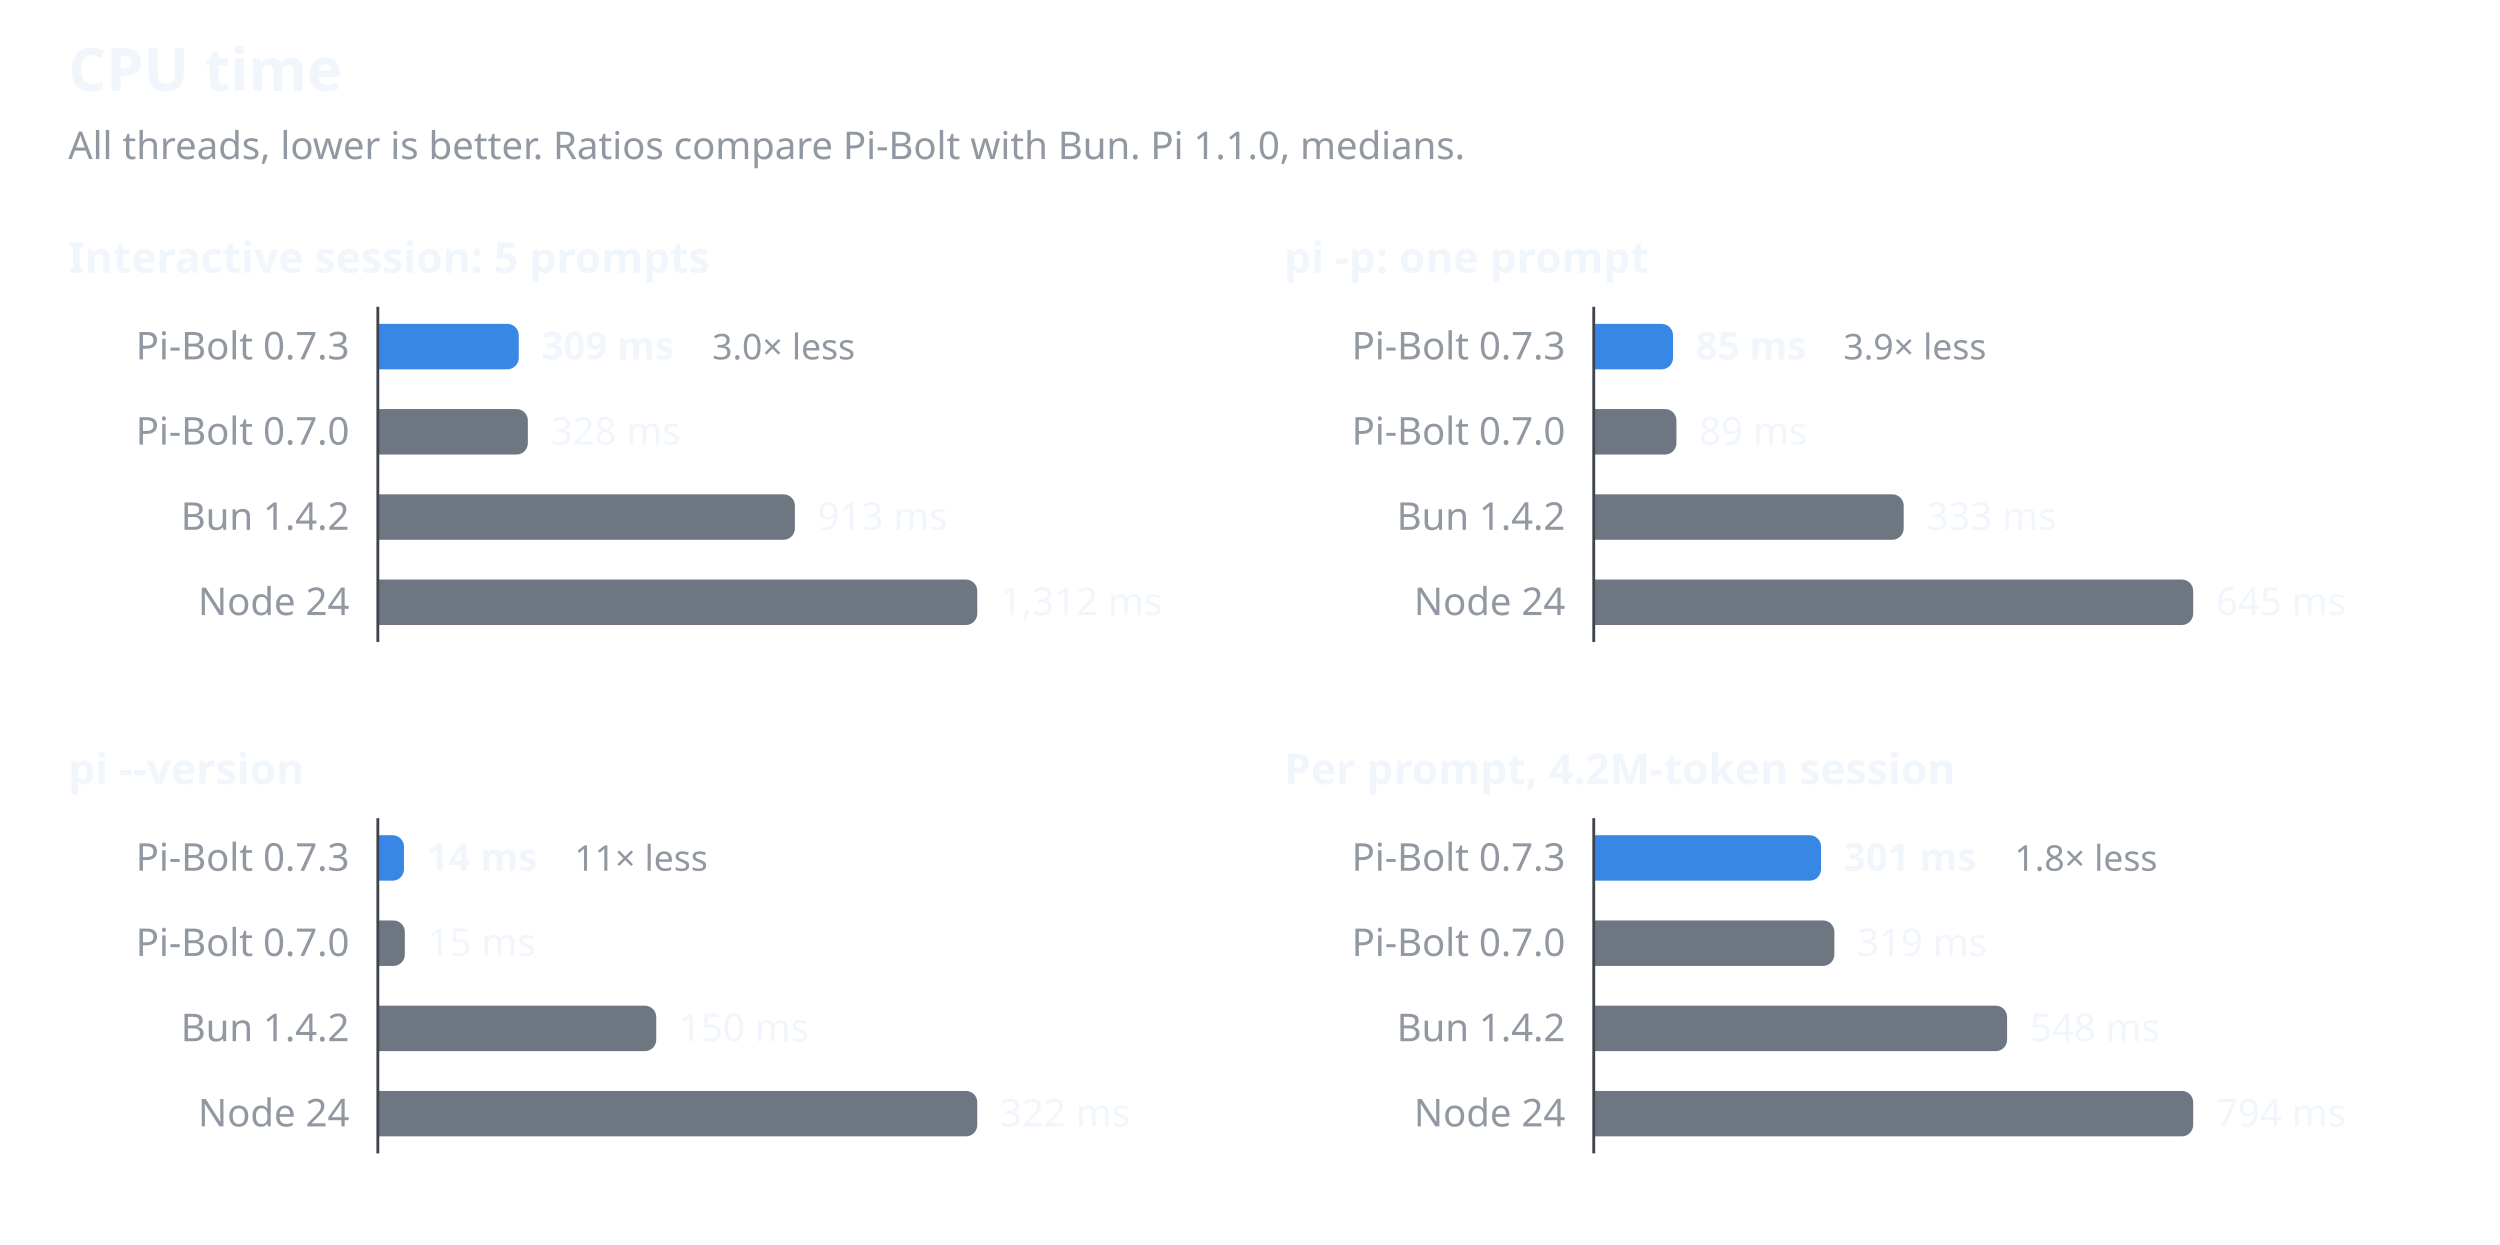
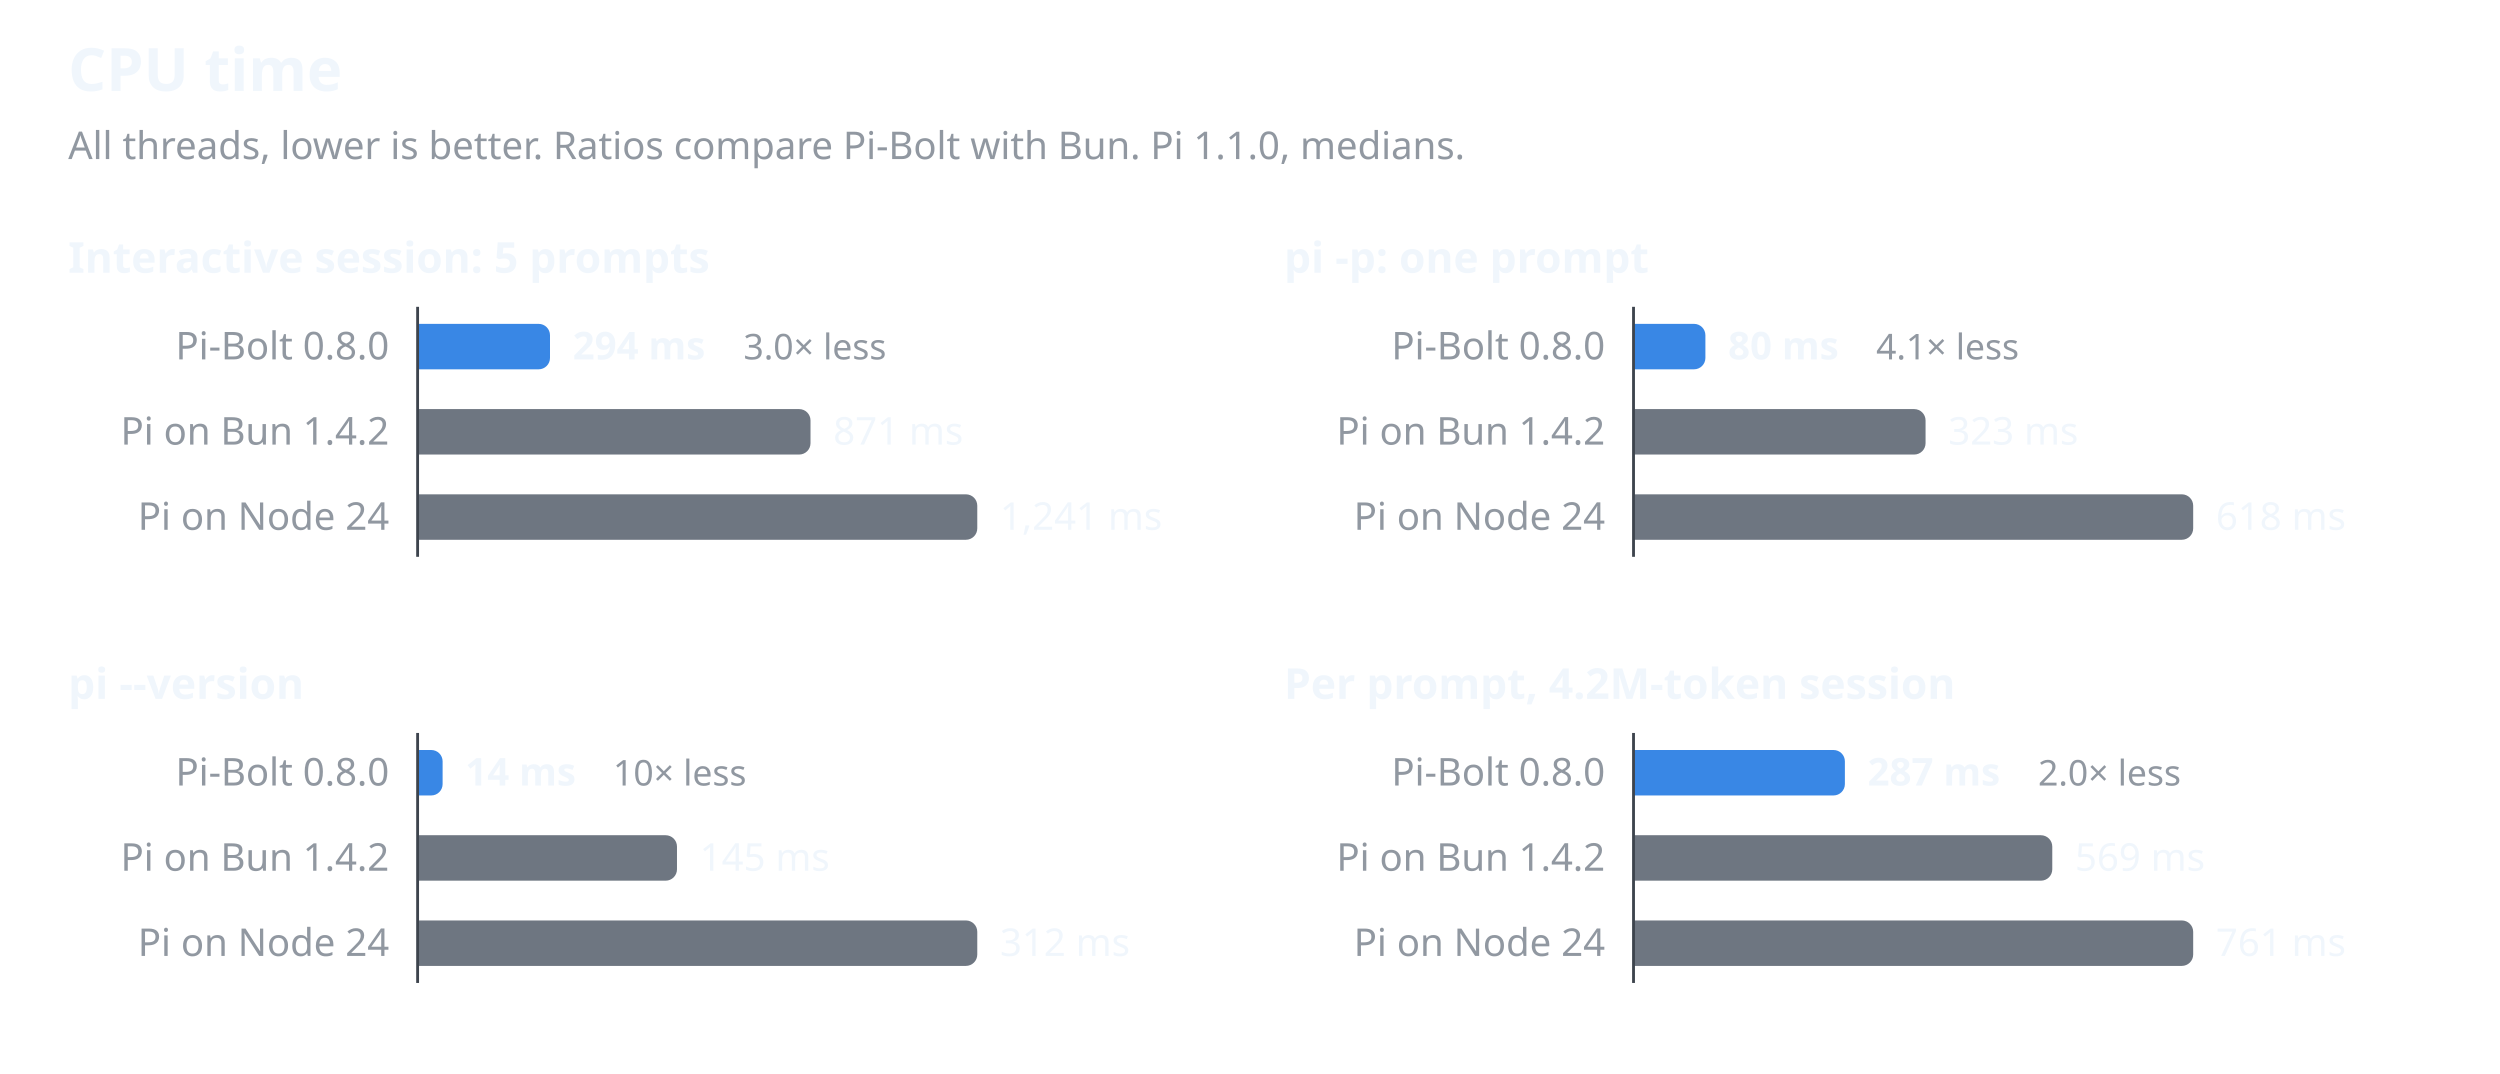
- <svg xmlns="http://www.w3.org/2000/svg" width="880" height="438" viewBox="0 0 880 438" role="img" aria-label="CPU time: All threads, lower is better. Ratios compare Pi-Bolt with Bun. Pi 1.1.0, medians.">
+ <svg xmlns="http://www.w3.org/2000/svg" width="880" height="378" viewBox="0 0 880 378" role="img" aria-label="CPU time: All threads, lower is better. Ratios compare Pi-Bolt with Bun. Pi 1.1.0, medians.">
  <style>text{font-family:-apple-system, BlinkMacSystemFont, 'Segoe UI', 'Noto Sans', Helvetica, Arial, sans-serif}</style>
  <text x="24" y="32" font-size="21" font-weight="650" fill="#f0f6fc">CPU time</text>
  <text x="24" y="56" font-size="13.5" fill="#9198a1">All threads, lower is better. Ratios compare Pi-Bolt with Bun. Pi 1.1.0, medians.</text>
  <text x="24" y="96" font-size="15" font-weight="600" fill="#f0f6fc">Interactive session: 5 prompts</text>
-   <text x="123" y="126.5" font-size="13.5" text-anchor="end" fill="#9198a1">Pi-Bolt 0.7.3</text>
-   <path d="M133,114 h45.6 a4,4 0 0 1 4,4 v8 a4,4 0 0 1 -4,4 h-45.6 z" fill="#3987e5" />
-   <text x="190.6" y="126.5" font-size="13.5" font-weight="650" fill="#f0f6fc">309 ms</text>
-   <text x="250.7" y="126.5" font-size="12.5" fill="#9198a1">3.0× less</text>
-   <text x="123" y="156.5" font-size="13.5" text-anchor="end" fill="#9198a1">Pi-Bolt 0.7.0</text>
-   <path d="M133,144 h48.8 a4,4 0 0 1 4,4 v8 a4,4 0 0 1 -4,4 h-48.8 z" fill="#6e7681" />
-   <text x="193.8" y="156.5" font-size="13.5" font-weight="400" fill="#f0f6fc">328 ms</text>
-   <text x="123" y="186.5" font-size="13.5" text-anchor="end" fill="#9198a1">Bun 1.4.2</text>
-   <path d="M133,174 h142.8 a4,4 0 0 1 4,4 v8 a4,4 0 0 1 -4,4 h-142.8 z" fill="#6e7681" />
-   <text x="287.8" y="186.5" font-size="13.5" font-weight="400" fill="#f0f6fc">913 ms</text>
-   <text x="123" y="216.5" font-size="13.5" text-anchor="end" fill="#9198a1">Node 24</text>
-   <path d="M133,204 h207.0 a4,4 0 0 1 4,4 v8 a4,4 0 0 1 -4,4 h-207.0 z" fill="#6e7681" />
-   <text x="352.0" y="216.5" font-size="13.5" font-weight="400" fill="#f0f6fc">1,312 ms</text>
-   <line x1="133" y1="108" x2="133" y2="226" stroke="#3d444d" />
+   <text x="137" y="126.5" font-size="13.5" text-anchor="end" fill="#9198a1">Pi-Bolt 0.8.0</text>
+   <path d="M147,114 h42.6 a4,4 0 0 1 4,4 v8 a4,4 0 0 1 -4,4 h-42.6 z" fill="#3987e5" />
+   <text x="201.6" y="126.5" font-size="13.5" font-weight="650" fill="#f0f6fc">294 ms</text>
+   <text x="261.7" y="126.5" font-size="12.5" fill="#9198a1">3.0× less</text>
+   <text x="137" y="156.5" font-size="13.5" text-anchor="end" fill="#9198a1">Pi on Bun 1.4.2</text>
+   <path d="M147,144 h134.3 a4,4 0 0 1 4,4 v8 a4,4 0 0 1 -4,4 h-134.3 z" fill="#6e7681" />
+   <text x="293.3" y="156.5" font-size="13.5" font-weight="400" fill="#f0f6fc">871 ms</text>
+   <text x="137" y="186.5" font-size="13.5" text-anchor="end" fill="#9198a1">Pi on Node 24</text>
+   <path d="M147,174 h193.0 a4,4 0 0 1 4,4 v8 a4,4 0 0 1 -4,4 h-193.0 z" fill="#6e7681" />
+   <text x="352.0" y="186.5" font-size="13.5" font-weight="400" fill="#f0f6fc">1,241 ms</text>
+   <line x1="147" y1="108" x2="147" y2="196" stroke="#3d444d" />
  <text x="452" y="96" font-size="15" font-weight="600" fill="#f0f6fc">pi -p: one prompt</text>
-   <text x="551" y="126.5" font-size="13.5" text-anchor="end" fill="#9198a1">Pi-Bolt 0.7.3</text>
-   <path d="M561,114 h23.9 a4,4 0 0 1 4,4 v8 a4,4 0 0 1 -4,4 h-23.9 z" fill="#3987e5" />
-   <text x="596.9" y="126.5" font-size="13.5" font-weight="650" fill="#f0f6fc">85 ms</text>
-   <text x="648.9" y="126.5" font-size="12.5" fill="#9198a1">3.9× less</text>
-   <text x="551" y="156.5" font-size="13.5" text-anchor="end" fill="#9198a1">Pi-Bolt 0.7.0</text>
-   <path d="M561,144 h25.1 a4,4 0 0 1 4,4 v8 a4,4 0 0 1 -4,4 h-25.1 z" fill="#6e7681" />
-   <text x="598.1" y="156.5" font-size="13.5" font-weight="400" fill="#f0f6fc">89 ms</text>
-   <text x="551" y="186.5" font-size="13.5" text-anchor="end" fill="#9198a1">Bun 1.4.2</text>
-   <path d="M561,174 h105.1 a4,4 0 0 1 4,4 v8 a4,4 0 0 1 -4,4 h-105.1 z" fill="#6e7681" />
-   <text x="678.1" y="186.5" font-size="13.5" font-weight="400" fill="#f0f6fc">333 ms</text>
-   <text x="551" y="216.5" font-size="13.5" text-anchor="end" fill="#9198a1">Node 24</text>
-   <path d="M561,204 h207.0 a4,4 0 0 1 4,4 v8 a4,4 0 0 1 -4,4 h-207.0 z" fill="#6e7681" />
-   <text x="780.0" y="216.5" font-size="13.5" font-weight="400" fill="#f0f6fc">645 ms</text>
-   <line x1="561" y1="108" x2="561" y2="226" stroke="#3d444d" />
-   <text x="24" y="276" font-size="15" font-weight="600" fill="#f0f6fc">pi --version</text>
-   <text x="123" y="306.5" font-size="13.5" text-anchor="end" fill="#9198a1">Pi-Bolt 0.7.3</text>
-   <path d="M133,294 h5.2 a4,4 0 0 1 4,4 v8 a4,4 0 0 1 -4,4 h-5.2 z" fill="#3987e5" />
-   <text x="150.2" y="306.5" font-size="13.5" font-weight="650" fill="#f0f6fc">14 ms</text>
-   <text x="202.2" y="306.5" font-size="12.5" fill="#9198a1">11× less</text>
-   <text x="123" y="336.5" font-size="13.5" text-anchor="end" fill="#9198a1">Pi-Bolt 0.7.0</text>
-   <path d="M133,324 h5.5 a4,4 0 0 1 4,4 v8 a4,4 0 0 1 -4,4 h-5.5 z" fill="#6e7681" />
-   <text x="150.5" y="336.5" font-size="13.5" font-weight="400" fill="#f0f6fc">15 ms</text>
-   <text x="123" y="366.5" font-size="13.5" text-anchor="end" fill="#9198a1">Bun 1.4.2</text>
-   <path d="M133,354 h94.0 a4,4 0 0 1 4,4 v8 a4,4 0 0 1 -4,4 h-94.0 z" fill="#6e7681" />
-   <text x="239.0" y="366.5" font-size="13.5" font-weight="400" fill="#f0f6fc">150 ms</text>
-   <text x="123" y="396.5" font-size="13.5" text-anchor="end" fill="#9198a1">Node 24</text>
-   <path d="M133,384 h207.0 a4,4 0 0 1 4,4 v8 a4,4 0 0 1 -4,4 h-207.0 z" fill="#6e7681" />
-   <text x="352.0" y="396.5" font-size="13.5" font-weight="400" fill="#f0f6fc">322 ms</text>
-   <line x1="133" y1="288" x2="133" y2="406" stroke="#3d444d" />
-   <text x="452" y="276" font-size="15" font-weight="600" fill="#f0f6fc">Per prompt, 4.2M-token session</text>
-   <text x="551" y="306.5" font-size="13.5" text-anchor="end" fill="#9198a1">Pi-Bolt 0.7.3</text>
-   <path d="M561,294 h76.0 a4,4 0 0 1 4,4 v8 a4,4 0 0 1 -4,4 h-76.0 z" fill="#3987e5" />
-   <text x="649.0" y="306.5" font-size="13.5" font-weight="650" fill="#f0f6fc">301 ms</text>
-   <text x="709.1" y="306.5" font-size="12.5" fill="#9198a1">1.8× less</text>
-   <text x="551" y="336.5" font-size="13.5" text-anchor="end" fill="#9198a1">Pi-Bolt 0.7.0</text>
-   <path d="M561,324 h80.7 a4,4 0 0 1 4,4 v8 a4,4 0 0 1 -4,4 h-80.7 z" fill="#6e7681" />
-   <text x="653.7" y="336.5" font-size="13.5" font-weight="400" fill="#f0f6fc">319 ms</text>
-   <text x="551" y="366.5" font-size="13.5" text-anchor="end" fill="#9198a1">Bun 1.4.2</text>
-   <path d="M561,354 h141.5 a4,4 0 0 1 4,4 v8 a4,4 0 0 1 -4,4 h-141.5 z" fill="#6e7681" />
-   <text x="714.5" y="366.5" font-size="13.5" font-weight="400" fill="#f0f6fc">548 ms</text>
-   <text x="551" y="396.5" font-size="13.5" text-anchor="end" fill="#9198a1">Node 24</text>
-   <path d="M561,384 h207.0 a4,4 0 0 1 4,4 v8 a4,4 0 0 1 -4,4 h-207.0 z" fill="#6e7681" />
-   <text x="780.0" y="396.5" font-size="13.5" font-weight="400" fill="#f0f6fc">794 ms</text>
-   <line x1="561" y1="288" x2="561" y2="406" stroke="#3d444d" />
+   <text x="565" y="126.5" font-size="13.5" text-anchor="end" fill="#9198a1">Pi-Bolt 0.8.0</text>
+   <path d="M575,114 h21.3 a4,4 0 0 1 4,4 v8 a4,4 0 0 1 -4,4 h-21.3 z" fill="#3987e5" />
+   <text x="608.3" y="126.5" font-size="13.5" font-weight="650" fill="#f0f6fc">80 ms</text>
+   <text x="660.4" y="126.5" font-size="12.5" fill="#9198a1">4.1× less</text>
+   <text x="565" y="156.5" font-size="13.5" text-anchor="end" fill="#9198a1">Pi on Bun 1.4.2</text>
+   <path d="M575,144 h98.8 a4,4 0 0 1 4,4 v8 a4,4 0 0 1 -4,4 h-98.8 z" fill="#6e7681" />
+   <text x="685.8" y="156.5" font-size="13.5" font-weight="400" fill="#f0f6fc">323 ms</text>
+   <text x="565" y="186.5" font-size="13.5" text-anchor="end" fill="#9198a1">Pi on Node 24</text>
+   <path d="M575,174 h193.0 a4,4 0 0 1 4,4 v8 a4,4 0 0 1 -4,4 h-193.0 z" fill="#6e7681" />
+   <text x="780.0" y="186.5" font-size="13.5" font-weight="400" fill="#f0f6fc">618 ms</text>
+   <line x1="575" y1="108" x2="575" y2="196" stroke="#3d444d" />
+   <text x="24" y="246" font-size="15" font-weight="600" fill="#f0f6fc">pi --version</text>
+   <text x="137" y="276.5" font-size="13.5" text-anchor="end" fill="#9198a1">Pi-Bolt 0.8.0</text>
+   <path d="M147,264 h4.8 a4,4 0 0 1 4,4 v8 a4,4 0 0 1 -4,4 h-4.8 z" fill="#3987e5" />
+   <text x="163.8" y="276.5" font-size="13.5" font-weight="650" fill="#f0f6fc">14 ms</text>
+   <text x="215.8" y="276.5" font-size="12.5" fill="#9198a1">10× less</text>
+   <text x="137" y="306.5" font-size="13.5" text-anchor="end" fill="#9198a1">Pi on Bun 1.4.2</text>
+   <path d="M147,294 h87.3 a4,4 0 0 1 4,4 v8 a4,4 0 0 1 -4,4 h-87.3 z" fill="#6e7681" />
+   <text x="246.3" y="306.5" font-size="13.5" font-weight="400" fill="#f0f6fc">145 ms</text>
+   <text x="137" y="336.5" font-size="13.5" text-anchor="end" fill="#9198a1">Pi on Node 24</text>
+   <path d="M147,324 h193.0 a4,4 0 0 1 4,4 v8 a4,4 0 0 1 -4,4 h-193.0 z" fill="#6e7681" />
+   <text x="352.0" y="336.5" font-size="13.5" font-weight="400" fill="#f0f6fc">312 ms</text>
+   <line x1="147" y1="258" x2="147" y2="346" stroke="#3d444d" />
+   <text x="452" y="246" font-size="15" font-weight="600" fill="#f0f6fc">Per prompt, 4.2M-token session</text>
+   <text x="565" y="276.5" font-size="13.5" text-anchor="end" fill="#9198a1">Pi-Bolt 0.8.0</text>
+   <path d="M575,264 h70.4 a4,4 0 0 1 4,4 v8 a4,4 0 0 1 -4,4 h-70.4 z" fill="#3987e5" />
+   <text x="657.4" y="276.5" font-size="13.5" font-weight="650" fill="#f0f6fc">287 ms</text>
+   <text x="717.4" y="276.5" font-size="12.5" fill="#9198a1">2.0× less</text>
+   <text x="565" y="306.5" font-size="13.5" text-anchor="end" fill="#9198a1">Pi on Bun 1.4.2</text>
+   <path d="M575,294 h143.4 a4,4 0 0 1 4,4 v8 a4,4 0 0 1 -4,4 h-143.4 z" fill="#6e7681" />
+   <text x="730.4" y="306.5" font-size="13.5" font-weight="400" fill="#f0f6fc">569 ms</text>
+   <text x="565" y="336.5" font-size="13.5" text-anchor="end" fill="#9198a1">Pi on Node 24</text>
+   <path d="M575,324 h193.0 a4,4 0 0 1 4,4 v8 a4,4 0 0 1 -4,4 h-193.0 z" fill="#6e7681" />
+   <text x="780.0" y="336.5" font-size="13.5" font-weight="400" fill="#f0f6fc">761 ms</text>
+   <line x1="575" y1="258" x2="575" y2="346" stroke="#3d444d" />
</svg>
